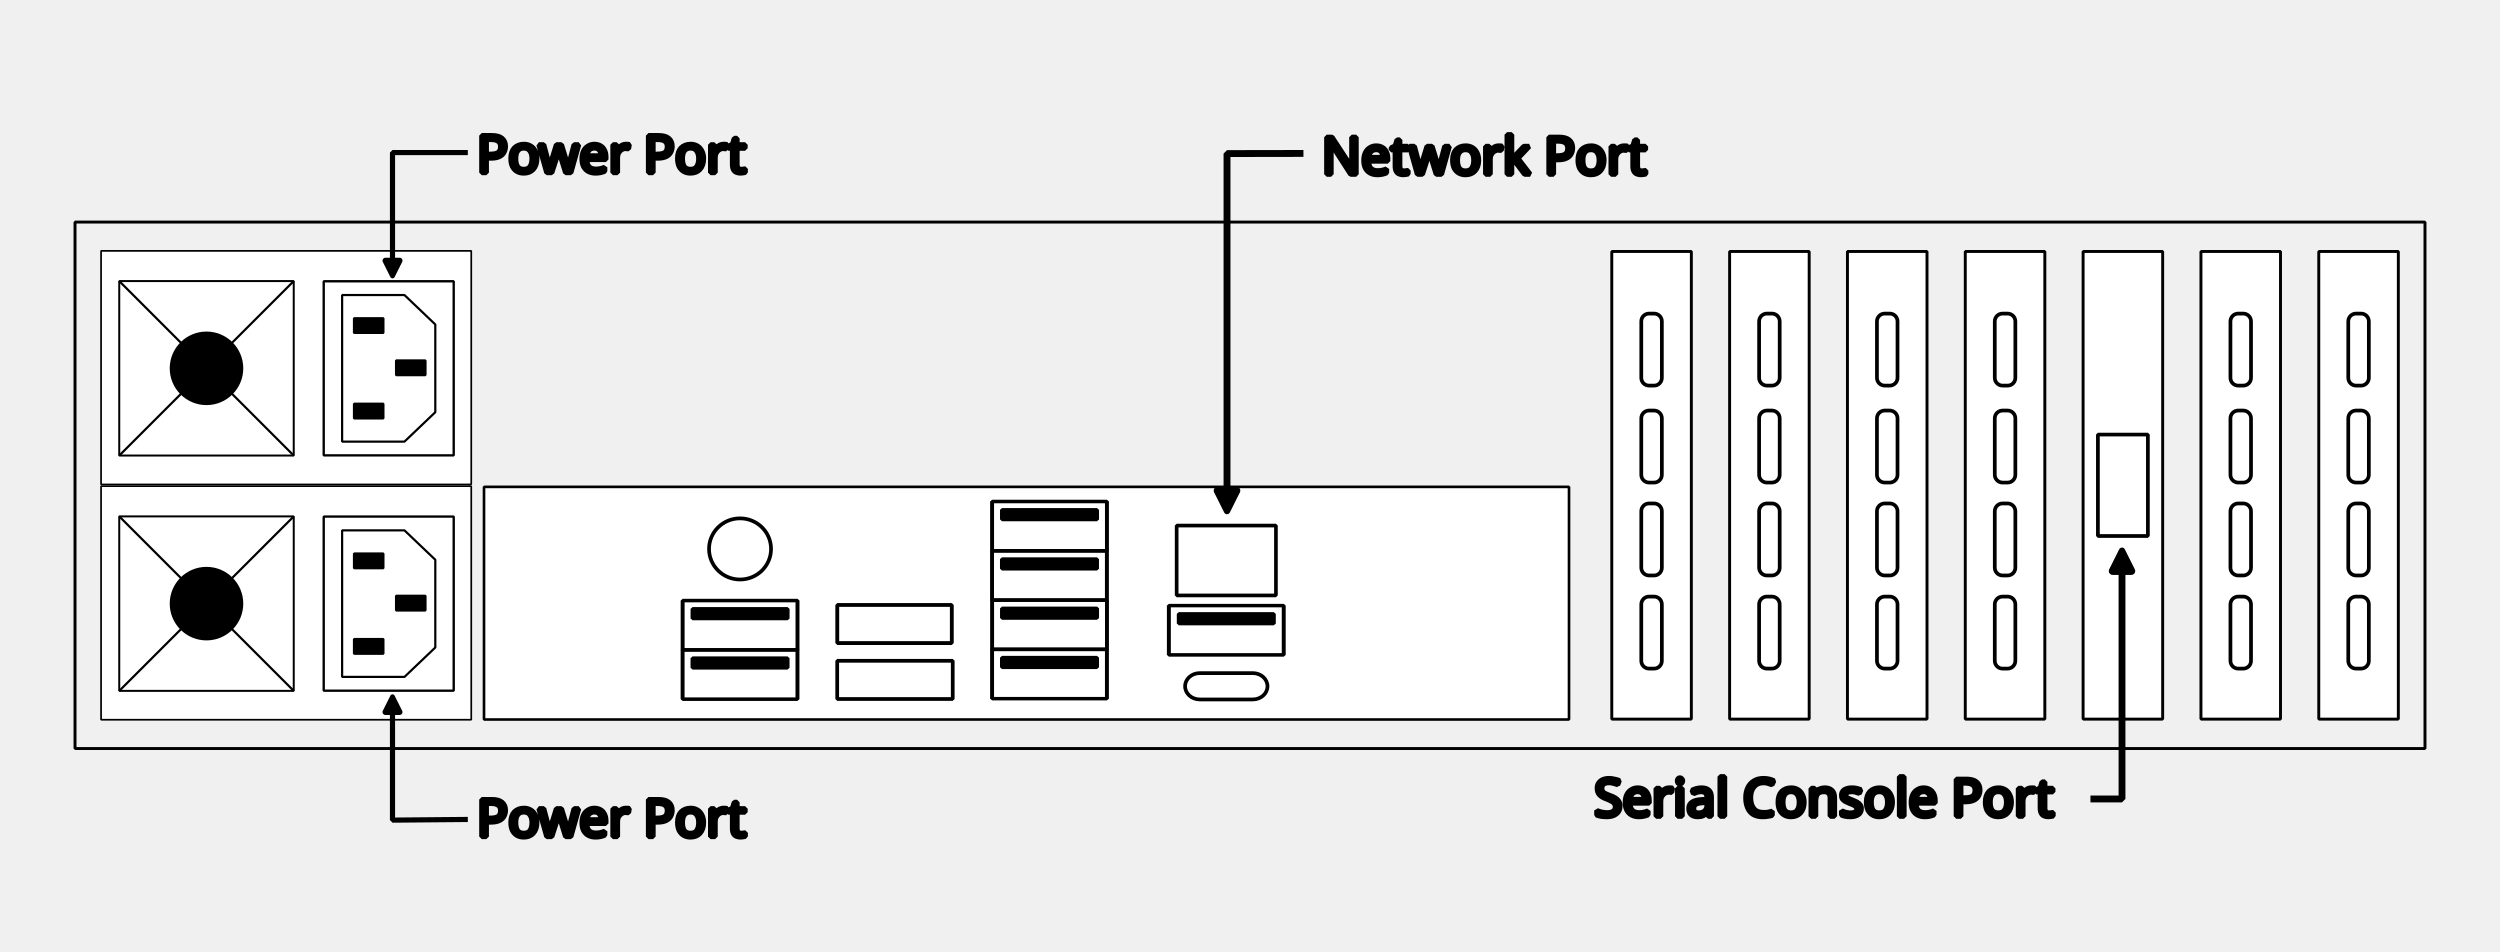
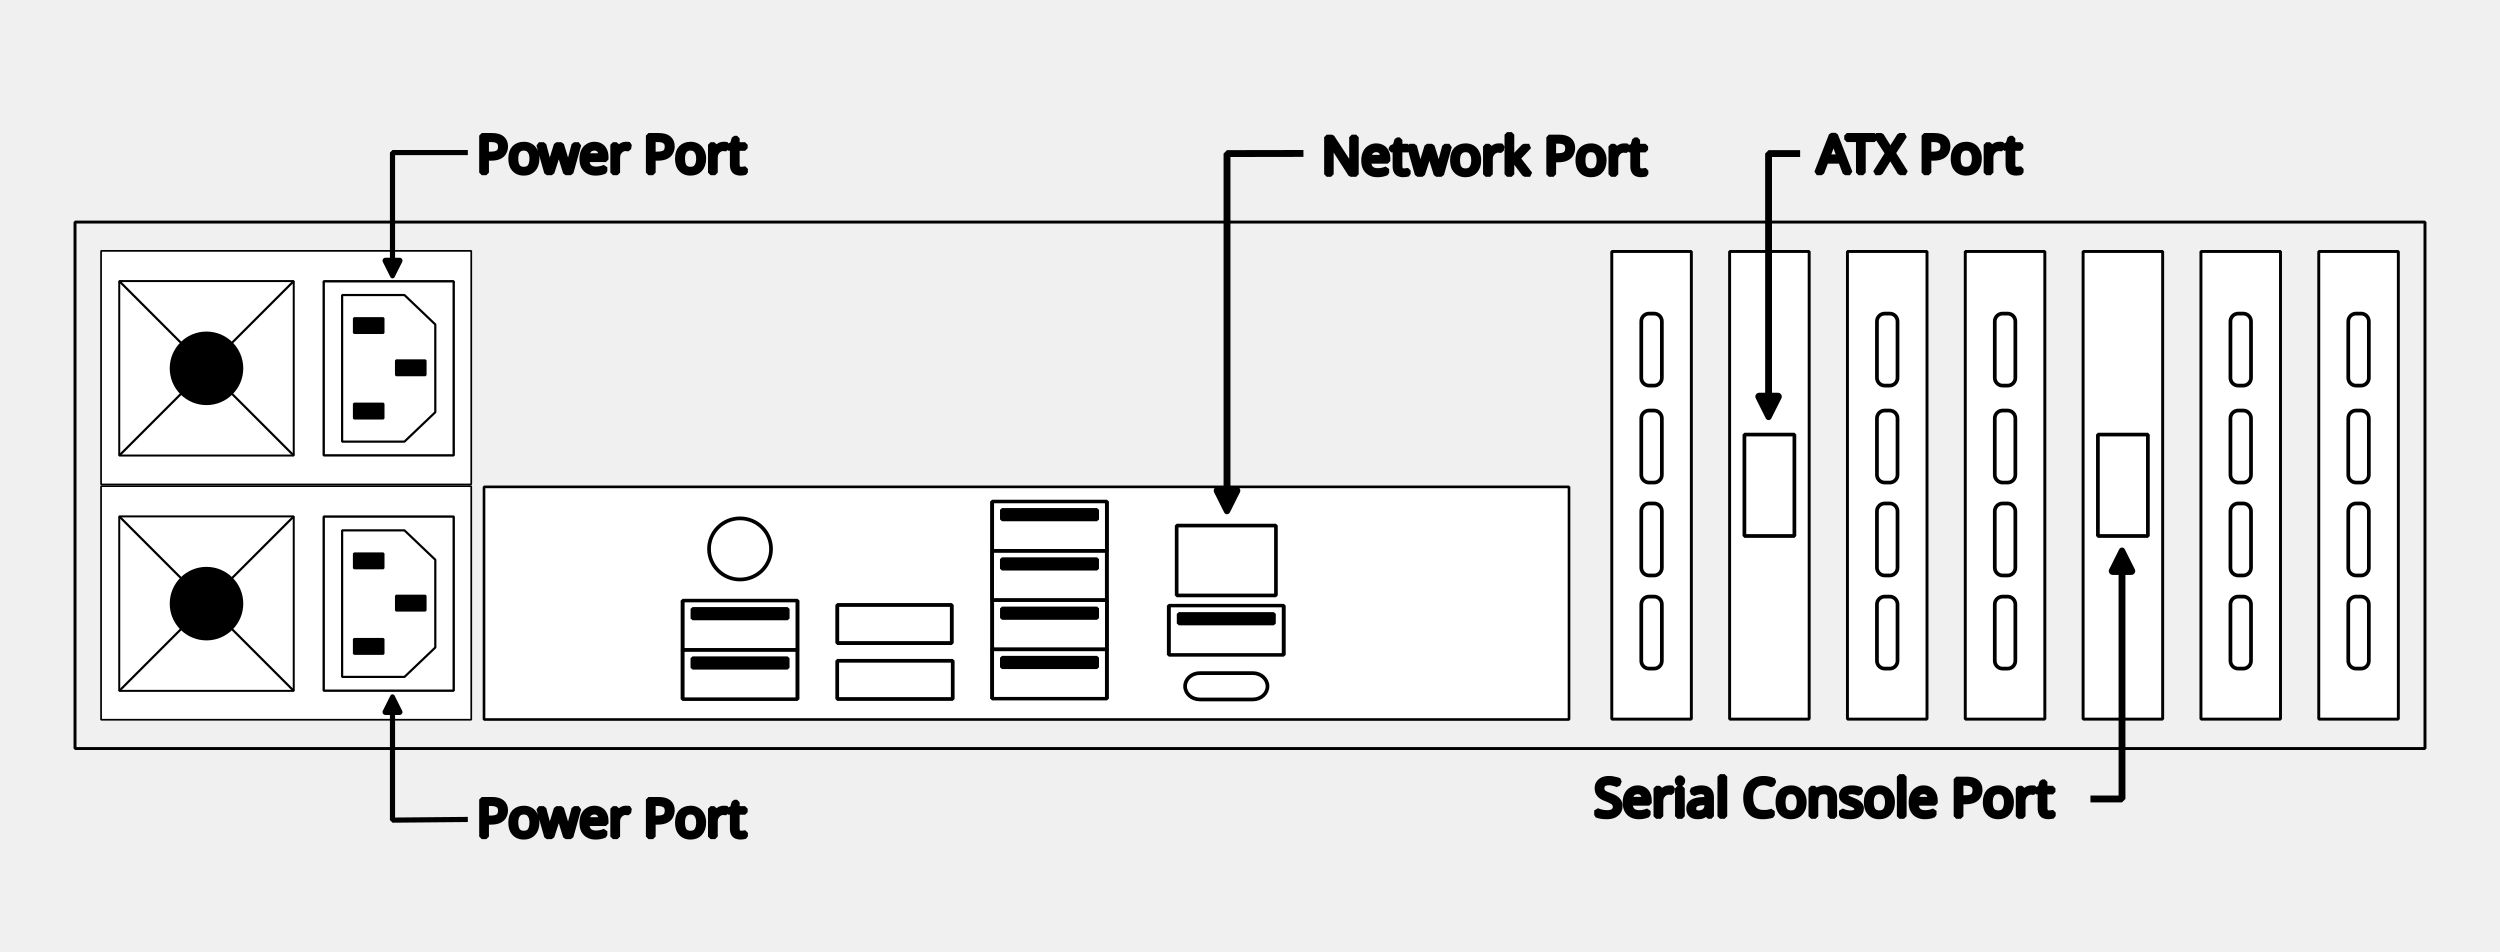
<svg xmlns="http://www.w3.org/2000/svg" width="642.52" height="244.633" viewBox="0 0 170 64.726" version="1.1" id="svg5" xml:space="preserve">
  <defs id="defs2">
    <marker style="overflow:visible" id="marker1315" refX="0" refY="0" orient="auto-start-reverse" markerWidth="4" markerHeight="3.867" viewBox="0 0 6.135 5.93" preserveAspectRatio="xMidYMid">
      <path transform="scale(0.7)" d="m -0.211,-4.106 6.422,3.211 a 1,1 90 0 1 0,1.789 L -0.211,4.106 A 1.236,1.236 31.717 0 1 -2,3 v -6 a 1.236,1.236 148.283 0 1 1.789,-1.106 z" style="fill:context-stroke;fill-rule:evenodd;stroke:none" id="path1313" />
    </marker>
    <marker style="overflow:visible" id="marker1315-3" refX="0" refY="0" orient="auto-start-reverse" markerWidth="4" markerHeight="3.867" viewBox="0 0 6.135 5.93" preserveAspectRatio="xMidYMid">
      <path transform="scale(0.7)" d="m -0.211,-4.106 6.422,3.211 a 1,1 90 0 1 0,1.789 L -0.211,4.106 A 1.236,1.236 31.717 0 1 -2,3 v -6 a 1.236,1.236 148.283 0 1 1.789,-1.106 z" style="fill:context-stroke;fill-rule:evenodd;stroke:none" id="path1313-6" />
+     </marker>
+     <marker style="overflow:visible" id="marker1315-36" refX="0" refY="0" orient="auto-start-reverse" markerWidth="4" markerHeight="3.867" viewBox="0 0 6.135 5.93" preserveAspectRatio="xMidYMid">
+       <path transform="scale(0.7)" d="m -0.211,-4.106 6.422,3.211 a 1,1 90 0 1 0,1.789 L -0.211,4.106 A 1.236,1.236 31.717 0 1 -2,3 v -6 a 1.236,1.236 148.283 0 1 1.789,-1.106 z" style="fill:context-stroke;fill-rule:evenodd;stroke:none" id="path1313-7" />
    </marker>
  </defs>
  <g id="layer1" transform="translate(-8.759166,-6.325989)">
    <text xml:space="preserve" style="font-style:normal;font-variant:normal;font-weight:bold;font-stretch:normal;font-size:3.528px;font-family:'Noto Sans Math';-inkscape-font-specification:'Noto Sans Math Bold';fill:#ffffff;stroke:#000000;stroke-width:0.15;stroke-linejoin:bevel;stroke-miterlimit:0;stroke-dasharray:none" x="16.637" y="100.188" id="text1654">
      <tspan id="tspan1652" style="font-style:normal;font-variant:normal;font-weight:bold;font-stretch:normal;font-family:'Noto Sans Math';-inkscape-font-specification:'Noto Sans Math Bold';stroke-width:0.15" x="16.637" y="100.188" />
    </text>
    <text xml:space="preserve" style="font-style:normal;font-variant:normal;font-weight:bold;font-stretch:normal;font-size:3.528px;font-family:'Noto Sans Math';-inkscape-font-specification:'Noto Sans Math Bold';fill:#ffffff;stroke:#000000;stroke-width:0.15;stroke-linejoin:bevel;stroke-miterlimit:0;stroke-dasharray:none" x="13.682" y="113.342" id="text1708">
      <tspan id="tspan1706" style="stroke-width:0.15" x="13.682" y="113.342" />
    </text>
    <g id="g453" transform="translate(0,10)">
      <rect style="fill:none;stroke:#000000;stroke-width:0.201;stroke-linecap:butt;stroke-linejoin:bevel;stroke-miterlimit:0;stroke-dasharray:none;paint-order:normal" id="rect502" width="159.799" height="35.799" x="13.86" y="11.427" />
      <g id="g2650" transform="translate(13.15161,-67.78969)">
        <rect style="fill:#ffffff;stroke:#000000;stroke-width:0.117;stroke-linejoin:bevel;stroke-miterlimit:0;stroke-dasharray:none" id="rect973" width="25.173" height="15.883" x="2.48" y="81.174" />
        <g id="g2425" transform="translate(-7.064171,0.4882034)">
          <rect style="fill:#ffffff;stroke:#000000;stroke-width:0.16;stroke-linejoin:bevel;stroke-miterlimit:0;stroke-dasharray:none" id="rect1531" width="8.84" height="11.84" x="24.684" y="82.754" />
          <g id="g2417" transform="translate(-0.2319013,-15.0995)" style="fill:#00ffff;fill-opacity:1">
            <path id="rect1751" style="fill:#ffffff;fill-opacity:1;stroke:#000000;stroke-width:0.15;stroke-linejoin:bevel;stroke-miterlimit:0" d="m 26.168,98.791 4.239,-7e-6 2.097,2 4.52e-4,5.965 -2.097,2 H 26.168 Z" />
            <rect style="fill:#000000;fill-opacity:1;stroke:#000000;stroke-width:0.15;stroke-linejoin:bevel;stroke-miterlimit:0;stroke-dasharray:none" id="rect1851" width="2" height="1" x="26.975" y="100.366" />
            <rect style="fill:#000000;fill-opacity:1;stroke:#000000;stroke-width:0.15;stroke-linejoin:bevel;stroke-miterlimit:0;stroke-dasharray:none" id="rect1851-0" width="2" height="1" x="26.975" y="106.181" />
            <rect style="fill:#000000;fill-opacity:1;stroke:#000000;stroke-width:0.15;stroke-linejoin:bevel;stroke-miterlimit:0;stroke-dasharray:none" id="rect1851-6" width="2" height="1" x="29.836" y="103.238" />
          </g>
        </g>
        <g id="g2628" transform="translate(-19.96788)">
          <path id="rect1533" style="fill:#ffffff;stroke:#000000;stroke-width:0.136;stroke-linejoin:bevel;stroke-miterlimit:0" d="M 23.684,83.23 H 35.549 V 95.094 H 23.684 Z" />
          <circle style="fill:#000000;fill-opacity:1;stroke:#000000;stroke-width:0.165;stroke-linejoin:bevel;stroke-miterlimit:0;stroke-dasharray:none" id="path2487" cx="29.617" cy="89.162" r="2.418" />
          <path style="fill:#000000;fill-opacity:1;stroke:#000000;stroke-width:0.15;stroke-linejoin:bevel;stroke-miterlimit:0;stroke-dasharray:none" d="M 23.684,95.094 35.549,83.23" id="path2620" />
          <path style="fill:#000000;fill-opacity:1;stroke:#000000;stroke-width:0.15;stroke-linejoin:bevel;stroke-miterlimit:0;stroke-dasharray:none" d="M 23.684,83.23 35.549,95.094" id="path2622" />
        </g>
      </g>
      <g id="g2650-8" transform="translate(13.15165,-51.78875)">
        <rect style="fill:#ffffff;stroke:#000000;stroke-width:0.117;stroke-linejoin:bevel;stroke-miterlimit:0;stroke-dasharray:none" id="rect973-7" width="25.173" height="15.883" x="2.48" y="81.174" />
        <g id="g2425-9" transform="translate(-7.064171,0.4882034)">
          <rect style="fill:#ffffff;stroke:#000000;stroke-width:0.16;stroke-linejoin:bevel;stroke-miterlimit:0;stroke-dasharray:none" id="rect1531-2" width="8.84" height="11.84" x="24.684" y="82.754" />
          <g id="g2417-0" transform="translate(-0.2319013,-15.0995)" style="fill:#00ffff;fill-opacity:1">
            <path id="rect1751-2" style="fill:#ffffff;fill-opacity:1;stroke:#000000;stroke-width:0.15;stroke-linejoin:bevel;stroke-miterlimit:0" d="m 26.168,98.791 4.239,-7e-6 2.097,2 4.52e-4,5.965 -2.097,2 H 26.168 Z" />
            <rect style="fill:#000000;fill-opacity:1;stroke:#000000;stroke-width:0.15;stroke-linejoin:bevel;stroke-miterlimit:0;stroke-dasharray:none" id="rect1851-3" width="2" height="1" x="26.975" y="100.366" />
            <rect style="fill:#000000;fill-opacity:1;stroke:#000000;stroke-width:0.15;stroke-linejoin:bevel;stroke-miterlimit:0;stroke-dasharray:none" id="rect1851-0-7" width="2" height="1" x="26.975" y="106.181" />
            <rect style="fill:#000000;fill-opacity:1;stroke:#000000;stroke-width:0.15;stroke-linejoin:bevel;stroke-miterlimit:0;stroke-dasharray:none" id="rect1851-6-5" width="2" height="1" x="29.836" y="103.238" />
          </g>
        </g>
        <g id="g2628-9" transform="translate(-19.96788)">
          <path id="rect1533-2" style="fill:#ffffff;stroke:#000000;stroke-width:0.136;stroke-linejoin:bevel;stroke-miterlimit:0" d="M 23.684,83.23 H 35.549 V 95.094 H 23.684 Z" />
          <circle style="fill:#000000;fill-opacity:1;stroke:#000000;stroke-width:0.165;stroke-linejoin:bevel;stroke-miterlimit:0;stroke-dasharray:none" id="path2487-2" cx="29.617" cy="89.162" r="2.418" />
          <path style="fill:#000000;fill-opacity:1;stroke:#000000;stroke-width:0.15;stroke-linejoin:bevel;stroke-miterlimit:0;stroke-dasharray:none" d="M 23.684,95.094 35.549,83.23" id="path2620-8" />
          <path style="fill:#000000;fill-opacity:1;stroke:#000000;stroke-width:0.15;stroke-linejoin:bevel;stroke-miterlimit:0;stroke-dasharray:none" d="M 23.684,83.23 35.549,95.094" id="path2622-9" />
        </g>
      </g>
      <g id="g4596" transform="translate(-21.89123,-26.82545)">
        <rect style="fill:#ffffff;fill-opacity:1;stroke:#000000;stroke-width:0.18;stroke-linejoin:bevel;stroke-miterlimit:0;stroke-dasharray:none" id="rect2652" width="73.78" height="15.82" x="63.563" y="56.258" />
        <g id="g4461" transform="translate(4.87998,-19.99772)">
          <g id="g4439">
            <g id="g2141-2-8" transform="matrix(1.346405,0,0,1.197242,30.23918,-96.95047)">
              <rect style="fill:none;fill-opacity:1;stroke:#000000;stroke-width:0.199;stroke-linecap:butt;stroke-linejoin:bevel;stroke-miterlimit:0;stroke-dasharray:none;stroke-dashoffset:0;paint-order:normal" id="rect1990-2-6" width="5.801" height="2.801" x="46.787" y="151.1" />
              <rect style="fill:#000000;fill-opacity:1;stroke:#000000;stroke-width:0.203;stroke-linecap:butt;stroke-linejoin:bevel;stroke-miterlimit:0;stroke-dasharray:none;stroke-dashoffset:0;paint-order:normal" id="rect2100-89-8" width="4.797" height="0.547" x="47.289" y="151.572" />
            </g>
            <g id="g2137-7-8" transform="matrix(1.346405,0,0,1.197242,30.43726,-98.24156)">
              <rect style="fill:none;fill-opacity:1;stroke:#000000;stroke-width:0.199;stroke-linecap:butt;stroke-linejoin:bevel;stroke-miterlimit:0;stroke-dasharray:none;stroke-dashoffset:0;paint-order:normal" id="rect1990-1-3-4" width="5.801" height="2.801" x="46.638" y="154.978" />
              <rect style="fill:#000000;fill-opacity:1;stroke:#000000;stroke-width:0.203;stroke-linecap:butt;stroke-linejoin:bevel;stroke-miterlimit:0;stroke-dasharray:none;stroke-dashoffset:0;paint-order:normal" id="rect2100-8-6-3" width="4.797" height="0.547" x="47.14" y="155.45" />
            </g>
          </g>
        </g>
        <g id="g4461-5" transform="translate(4.878387,-26.69818)">
          <g id="g4439-0">
            <g id="g2141-2-8-4" transform="matrix(1.346405,0,0,1.197242,30.23918,-96.95047)">
              <rect style="fill:none;fill-opacity:1;stroke:#000000;stroke-width:0.199;stroke-linecap:butt;stroke-linejoin:bevel;stroke-miterlimit:0;stroke-dasharray:none;stroke-dashoffset:0;paint-order:normal" id="rect1990-2-6-8" width="5.801" height="2.801" x="46.787" y="151.1" />
              <rect style="fill:#000000;fill-opacity:1;stroke:#000000;stroke-width:0.203;stroke-linecap:butt;stroke-linejoin:bevel;stroke-miterlimit:0;stroke-dasharray:none;stroke-dashoffset:0;paint-order:normal" id="rect2100-89-8-7" width="4.797" height="0.547" x="47.289" y="151.572" />
            </g>
            <g id="g2137-7-8-1" transform="matrix(1.346405,0,0,1.197242,30.43726,-98.24156)">
              <rect style="fill:none;fill-opacity:1;stroke:#000000;stroke-width:0.199;stroke-linecap:butt;stroke-linejoin:bevel;stroke-miterlimit:0;stroke-dasharray:none;stroke-dashoffset:0;paint-order:normal" id="rect1990-1-3-4-7" width="5.801" height="2.801" x="46.638" y="154.978" />
              <rect style="fill:#000000;fill-opacity:1;stroke:#000000;stroke-width:0.203;stroke-linecap:butt;stroke-linejoin:bevel;stroke-miterlimit:0;stroke-dasharray:none;stroke-dashoffset:0;paint-order:normal" id="rect2100-8-6-3-2" width="4.797" height="0.547" x="47.14" y="155.45" />
            </g>
          </g>
        </g>
        <g id="g4461-5-7" transform="translate(-16.16389,-19.96274)">
          <g id="g4439-0-2">
            <g id="g2141-2-8-4-2" transform="matrix(1.346405,0,0,1.197242,30.23918,-96.95047)">
              <rect style="fill:none;fill-opacity:1;stroke:#000000;stroke-width:0.199;stroke-linecap:butt;stroke-linejoin:bevel;stroke-miterlimit:0;stroke-dasharray:none;stroke-dashoffset:0;paint-order:normal" id="rect1990-2-6-8-6" width="5.801" height="2.801" x="46.787" y="151.1" />
              <rect style="fill:#000000;fill-opacity:1;stroke:#000000;stroke-width:0.203;stroke-linecap:butt;stroke-linejoin:bevel;stroke-miterlimit:0;stroke-dasharray:none;stroke-dashoffset:0;paint-order:normal" id="rect2100-89-8-7-1" width="4.797" height="0.547" x="47.289" y="151.572" />
            </g>
            <g id="g2137-7-8-1-0" transform="matrix(1.346405,0,0,1.197242,30.43726,-98.24156)">
              <rect style="fill:none;fill-opacity:1;stroke:#000000;stroke-width:0.199;stroke-linecap:butt;stroke-linejoin:bevel;stroke-miterlimit:0;stroke-dasharray:none;stroke-dashoffset:0;paint-order:normal" id="rect1990-1-3-4-7-6" width="5.801" height="2.801" x="46.638" y="154.978" />
              <rect style="fill:#000000;fill-opacity:1;stroke:#000000;stroke-width:0.203;stroke-linecap:butt;stroke-linejoin:bevel;stroke-miterlimit:0;stroke-dasharray:none;stroke-dashoffset:0;paint-order:normal" id="rect2100-8-6-3-2-1" width="4.797" height="0.547" x="47.14" y="155.45" />
            </g>
          </g>
        </g>
        <g id="g4466" transform="translate(7.292131,-21.23569)">
          <rect style="fill:#ffffff;fill-opacity:1;stroke:#000000;stroke-width:0.249;stroke-linejoin:bevel;stroke-miterlimit:0;stroke-dasharray:none" id="rect4179" width="6.751" height="4.751" x="103.371" y="80.124" />
        </g>
        <g id="g2137-7-3" transform="matrix(1.346405,0,0,1.197242,47.33983,-121.2143)">
          <rect style="fill:none;fill-opacity:1;stroke:#000000;stroke-width:0.199;stroke-linecap:butt;stroke-linejoin:bevel;stroke-miterlimit:0;stroke-dasharray:none;stroke-dashoffset:0;paint-order:normal" id="rect1990-1-3-0" width="5.801" height="2.801" x="46.638" y="154.978" />
          <rect style="fill:#000000;fill-opacity:1;stroke:#000000;stroke-width:0.203;stroke-linecap:butt;stroke-linejoin:bevel;stroke-miterlimit:0;stroke-dasharray:none;stroke-dashoffset:0;paint-order:normal" id="rect2100-8-6-7" width="4.797" height="0.547" x="47.14" y="155.45" />
        </g>
        <rect style="fill:none;stroke:#000000;stroke-width:0.253;stroke-linejoin:bevel;stroke-miterlimit:0;stroke-dasharray:none" id="rect1" width="5.603" height="1.791" x="111.237" y="68.923" rx="1" />
        <rect style="fill:none;stroke:#000000;stroke-width:0.261;stroke-linejoin:bevel;stroke-miterlimit:0;stroke-dasharray:none" id="rect2" width="7.789" height="2.591" x="87.584" y="64.29" />
        <rect style="fill:none;stroke:#000000;stroke-width:0.253;stroke-linejoin:bevel;stroke-miterlimit:0;stroke-dasharray:none" id="rect3" width="7.856" height="2.599" x="87.58" y="68.085" />
        <ellipse style="fill:none;stroke:#000000;stroke-width:0.253;stroke-linejoin:bevel;stroke-miterlimit:0;stroke-dasharray:none" id="path3" cx="80.973" cy="60.479" rx="2.108" ry="2.079" />
      </g>
      <g id="g10">
        <g id="g9">
          <rect style="fill:#ffffff;fill-opacity:1;stroke:#000000;stroke-width:0.2;stroke-linejoin:bevel;stroke-miterlimit:0;stroke-dasharray:none" id="rect4889" width="31.8" height="5.41" x="13.426" y="-171.846" transform="rotate(90)" />
          <path style="fill:#ffffff;fill-opacity:1;stroke:#000000;stroke-width:0.253;stroke-linejoin:bevel;stroke-miterlimit:0;stroke-dasharray:none" id="rect4891-81" width="4.898" height="1.399" x="141.55" y="16.636" d="m 142.079,16.636 h 3.84 a 0.529,0.529 45 0 1 0.529,0.529 v 0.341 a 0.529,0.529 135 0 1 -0.529,0.529 h -3.84 a 0.529,0.529 45 0 1 -0.529,-0.529 v -0.341 a 0.529,0.529 135 0 1 0.529,-0.529 z" transform="rotate(90,155.1885,31.28811)" />
          <path style="fill:#ffffff;fill-opacity:1;stroke:#000000;stroke-width:0.253;stroke-linejoin:bevel;stroke-miterlimit:0;stroke-dasharray:none" id="rect4891-3" width="4.898" height="1.399" x="148.143" y="16.636" d="m 148.672,16.636 h 3.84 a 0.529,0.529 45 0 1 0.529,0.529 v 0.341 a 0.529,0.529 135 0 1 -0.529,0.529 h -3.84 a 0.529,0.529 45 0 1 -0.529,-0.529 v -0.341 a 0.529,0.529 135 0 1 0.529,-0.529 z" transform="rotate(90,155.1885,31.28811)" />
          <path style="fill:#ffffff;fill-opacity:1;stroke:#000000;stroke-width:0.253;stroke-linejoin:bevel;stroke-miterlimit:0;stroke-dasharray:none" id="rect4891-4" width="4.898" height="1.399" x="154.461" y="16.636" d="m 154.99,16.636 h 3.84 a 0.529,0.529 45 0 1 0.529,0.529 v 0.341 a 0.529,0.529 135 0 1 -0.529,0.529 h -3.84 a 0.529,0.529 45 0 1 -0.529,-0.529 v -0.341 a 0.529,0.529 135 0 1 0.529,-0.529 z" transform="rotate(90,155.1885,31.28811)" />
          <path style="fill:#ffffff;fill-opacity:1;stroke:#000000;stroke-width:0.253;stroke-linejoin:bevel;stroke-miterlimit:0;stroke-dasharray:none" id="rect4891-7" width="4.898" height="1.399" x="160.793" y="16.636" d="m 161.323,16.636 h 3.84 a 0.529,0.529 45 0 1 0.529,0.529 v 0.341 a 0.529,0.529 135 0 1 -0.529,0.529 h -3.84 a 0.529,0.529 45 0 1 -0.529,-0.529 v -0.341 a 0.529,0.529 135 0 1 0.529,-0.529 z" transform="rotate(90,155.1885,31.28811)" />
        </g>
        <g id="g8" transform="translate(-0.1404533,0.00467589)">
          <rect style="fill:#ffffff;fill-opacity:1;stroke:#000000;stroke-width:0.2;stroke-linejoin:bevel;stroke-miterlimit:0;stroke-dasharray:none" id="rect4889-2" width="31.8" height="5.41" x="13.421" y="-163.974" transform="rotate(90)" />
          <path style="fill:#ffffff;fill-opacity:1;stroke:#000000;stroke-width:0.253;stroke-linejoin:bevel;stroke-miterlimit:0;stroke-dasharray:none" id="rect4891-81-9" width="4.898" height="1.399" x="141.55" y="16.636" d="m 142.079,16.636 h 3.84 a 0.529,0.529 45 0 1 0.529,0.529 v 0.341 a 0.529,0.529 135 0 1 -0.529,0.529 h -3.84 a 0.529,0.529 45 0 1 -0.529,-0.529 v -0.341 a 0.529,0.529 135 0 1 0.529,-0.529 z" transform="rotate(90,151.2548,27.34972)" />
          <path style="fill:#ffffff;fill-opacity:1;stroke:#000000;stroke-width:0.253;stroke-linejoin:bevel;stroke-miterlimit:0;stroke-dasharray:none" id="rect4891-3-3" width="4.898" height="1.399" x="148.143" y="16.636" d="m 148.672,16.636 h 3.84 a 0.529,0.529 45 0 1 0.529,0.529 v 0.341 a 0.529,0.529 135 0 1 -0.529,0.529 h -3.84 a 0.529,0.529 45 0 1 -0.529,-0.529 v -0.341 a 0.529,0.529 135 0 1 0.529,-0.529 z" transform="rotate(90,151.2548,27.34972)" />
          <path style="fill:#ffffff;fill-opacity:1;stroke:#000000;stroke-width:0.253;stroke-linejoin:bevel;stroke-miterlimit:0;stroke-dasharray:none" id="rect4891-4-1" width="4.898" height="1.399" x="154.461" y="16.636" d="m 154.99,16.636 h 3.84 a 0.529,0.529 45 0 1 0.529,0.529 v 0.341 a 0.529,0.529 135 0 1 -0.529,0.529 h -3.84 a 0.529,0.529 45 0 1 -0.529,-0.529 v -0.341 a 0.529,0.529 135 0 1 0.529,-0.529 z" transform="rotate(90,151.2548,27.34972)" />
          <path style="fill:#ffffff;fill-opacity:1;stroke:#000000;stroke-width:0.253;stroke-linejoin:bevel;stroke-miterlimit:0;stroke-dasharray:none" id="rect4891-7-9" width="4.898" height="1.399" x="160.793" y="16.636" d="m 161.323,16.636 h 3.84 a 0.529,0.529 45 0 1 0.529,0.529 v 0.341 a 0.529,0.529 135 0 1 -0.529,0.529 h -3.84 a 0.529,0.529 45 0 1 -0.529,-0.529 v -0.341 a 0.529,0.529 135 0 1 0.529,-0.529 z" transform="rotate(90,151.2548,27.34972)" />
        </g>
        <g id="g7" transform="translate(-0.7634354,-0.1225443)">
          <rect style="fill:#ffffff;fill-opacity:1;stroke:#000000;stroke-width:0.2;stroke-linejoin:bevel;stroke-miterlimit:0;stroke-dasharray:none" id="rect4889-5" width="31.8" height="5.41" x="13.548" y="-156.584" transform="rotate(90)" />
          <rect style="fill:#ffffff;fill-opacity:1;stroke:#000000;stroke-width:0.253;stroke-linejoin:bevel;stroke-miterlimit:0;stroke-dasharray:none;paint-order:normal" id="rect4891-4-10" width="6.898" height="3.399" x="154.461" y="16.636" transform="rotate(90,150.3383,21.87663)" />
        </g>
        <g id="g6" transform="translate(-1.136845,-0.2104692)">
          <rect style="fill:#ffffff;fill-opacity:1;stroke:#000000;stroke-width:0.2;stroke-linejoin:bevel;stroke-miterlimit:0;stroke-dasharray:none" id="rect4889-1" width="31.8" height="5.41" x="13.636" y="-148.945" transform="rotate(90)" />
          <path style="fill:#ffffff;fill-opacity:1;stroke:#000000;stroke-width:0.253;stroke-linejoin:bevel;stroke-miterlimit:0;stroke-dasharray:none" id="rect4891-81-5" width="4.898" height="1.399" x="141.55" y="16.636" d="m 142.079,16.636 h 3.84 a 0.529,0.529 45 0 1 0.529,0.529 v 0.341 a 0.529,0.529 135 0 1 -0.529,0.529 h -3.84 a 0.529,0.529 45 0 1 -0.529,-0.529 v -0.341 a 0.529,0.529 135 0 1 0.529,-0.529 z" transform="rotate(90,143.6329,19.94294)" />
          <path style="fill:#ffffff;fill-opacity:1;stroke:#000000;stroke-width:0.253;stroke-linejoin:bevel;stroke-miterlimit:0;stroke-dasharray:none" id="rect4891-3-5" width="4.898" height="1.399" x="148.143" y="16.636" d="m 148.672,16.636 h 3.84 a 0.529,0.529 45 0 1 0.529,0.529 v 0.341 a 0.529,0.529 135 0 1 -0.529,0.529 h -3.84 a 0.529,0.529 45 0 1 -0.529,-0.529 v -0.341 a 0.529,0.529 135 0 1 0.529,-0.529 z" transform="rotate(90,143.6329,19.94294)" />
          <path style="fill:#ffffff;fill-opacity:1;stroke:#000000;stroke-width:0.253;stroke-linejoin:bevel;stroke-miterlimit:0;stroke-dasharray:none" id="rect4891-4-4" width="4.898" height="1.399" x="154.461" y="16.636" d="m 154.99,16.636 h 3.84 a 0.529,0.529 45 0 1 0.529,0.529 v 0.341 a 0.529,0.529 135 0 1 -0.529,0.529 h -3.84 a 0.529,0.529 45 0 1 -0.529,-0.529 v -0.341 a 0.529,0.529 135 0 1 0.529,-0.529 z" transform="rotate(90,143.6329,19.94294)" />
          <path style="fill:#ffffff;fill-opacity:1;stroke:#000000;stroke-width:0.253;stroke-linejoin:bevel;stroke-miterlimit:0;stroke-dasharray:none" id="rect4891-7-7" width="4.898" height="1.399" x="160.793" y="16.636" d="m 161.323,16.636 h 3.84 a 0.529,0.529 45 0 1 0.529,0.529 v 0.341 a 0.529,0.529 135 0 1 -0.529,0.529 h -3.84 a 0.529,0.529 45 0 1 -0.529,-0.529 v -0.341 a 0.529,0.529 135 0 1 0.529,-0.529 z" transform="rotate(90,143.6329,19.94294)" />
        </g>
        <g id="g5" transform="translate(-1.308472,-0.3659238)">
          <rect style="fill:#ffffff;fill-opacity:1;stroke:#000000;stroke-width:0.2;stroke-linejoin:bevel;stroke-miterlimit:0;stroke-dasharray:none" id="rect4889-7" width="31.8" height="5.41" x="13.792" y="-141.104" transform="rotate(90)" />
          <path style="fill:#ffffff;fill-opacity:1;stroke:#000000;stroke-width:0.253;stroke-linejoin:bevel;stroke-miterlimit:0;stroke-dasharray:none" id="rect4891-81-4" width="4.898" height="1.399" x="141.55" y="16.636" d="m 142.079,16.636 h 3.84 a 0.529,0.529 45 0 1 0.529,0.529 v 0.341 a 0.529,0.529 135 0 1 -0.529,0.529 h -3.84 a 0.529,0.529 45 0 1 -0.529,-0.529 v -0.341 a 0.529,0.529 135 0 1 0.529,-0.529 z" transform="rotate(90,139.6347,16.1002)" />
          <path style="fill:#ffffff;fill-opacity:1;stroke:#000000;stroke-width:0.253;stroke-linejoin:bevel;stroke-miterlimit:0;stroke-dasharray:none" id="rect4891-3-52" width="4.898" height="1.399" x="148.143" y="16.636" d="m 148.672,16.636 h 3.84 a 0.529,0.529 45 0 1 0.529,0.529 v 0.341 a 0.529,0.529 135 0 1 -0.529,0.529 h -3.84 a 0.529,0.529 45 0 1 -0.529,-0.529 v -0.341 a 0.529,0.529 135 0 1 0.529,-0.529 z" transform="rotate(90,139.6347,16.1002)" />
          <path style="fill:#ffffff;fill-opacity:1;stroke:#000000;stroke-width:0.253;stroke-linejoin:bevel;stroke-miterlimit:0;stroke-dasharray:none" id="rect4891-4-5" width="4.898" height="1.399" x="154.461" y="16.636" d="m 154.99,16.636 h 3.84 a 0.529,0.529 45 0 1 0.529,0.529 v 0.341 a 0.529,0.529 135 0 1 -0.529,0.529 h -3.84 a 0.529,0.529 45 0 1 -0.529,-0.529 v -0.341 a 0.529,0.529 135 0 1 0.529,-0.529 z" transform="rotate(90,139.6347,16.1002)" />
          <path style="fill:#ffffff;fill-opacity:1;stroke:#000000;stroke-width:0.253;stroke-linejoin:bevel;stroke-miterlimit:0;stroke-dasharray:none" id="rect4891-7-4" width="4.898" height="1.399" x="160.793" y="16.636" d="m 161.323,16.636 h 3.84 a 0.529,0.529 45 0 1 0.529,0.529 v 0.341 a 0.529,0.529 135 0 1 -0.529,0.529 h -3.84 a 0.529,0.529 45 0 1 -0.529,-0.529 v -0.341 a 0.529,0.529 135 0 1 0.529,-0.529 z" transform="rotate(90,139.6347,16.1002)" />
        </g>
-         <g id="g4" transform="translate(-1.778454,-0.3070373)">
-           <rect style="fill:#ffffff;fill-opacity:1;stroke:#000000;stroke-width:0.2;stroke-linejoin:bevel;stroke-miterlimit:0;stroke-dasharray:none" id="rect4889-78" width="31.8" height="5.41" x="13.733" y="-133.562" transform="rotate(90)" />
-           <path style="fill:#ffffff;fill-opacity:1;stroke:#000000;stroke-width:0.253;stroke-linejoin:bevel;stroke-miterlimit:0;stroke-dasharray:none" id="rect4891-81-6" width="4.898" height="1.399" x="141.55" y="16.636" d="m 142.079,16.636 h 3.84 a 0.529,0.529 45 0 1 0.529,0.529 v 0.341 a 0.529,0.529 135 0 1 -0.529,0.529 h -3.84 a 0.529,0.529 45 0 1 -0.529,-0.529 v -0.341 a 0.529,0.529 135 0 1 0.529,-0.529 z" transform="rotate(90,135.8929,12.29947)" />
-           <path style="fill:#ffffff;fill-opacity:1;stroke:#000000;stroke-width:0.253;stroke-linejoin:bevel;stroke-miterlimit:0;stroke-dasharray:none" id="rect4891-3-8" width="4.898" height="1.399" x="148.143" y="16.636" d="m 148.672,16.636 h 3.84 a 0.529,0.529 45 0 1 0.529,0.529 v 0.341 a 0.529,0.529 135 0 1 -0.529,0.529 h -3.84 a 0.529,0.529 45 0 1 -0.529,-0.529 v -0.341 a 0.529,0.529 135 0 1 0.529,-0.529 z" transform="rotate(90,135.8929,12.29947)" />
-           <path style="fill:#ffffff;fill-opacity:1;stroke:#000000;stroke-width:0.253;stroke-linejoin:bevel;stroke-miterlimit:0;stroke-dasharray:none" id="rect4891-4-8" width="4.898" height="1.399" x="154.461" y="16.636" d="m 154.99,16.636 h 3.84 a 0.529,0.529 45 0 1 0.529,0.529 v 0.341 a 0.529,0.529 135 0 1 -0.529,0.529 h -3.84 a 0.529,0.529 45 0 1 -0.529,-0.529 v -0.341 a 0.529,0.529 135 0 1 0.529,-0.529 z" transform="rotate(90,135.8929,12.29947)" />
-           <path style="fill:#ffffff;fill-opacity:1;stroke:#000000;stroke-width:0.253;stroke-linejoin:bevel;stroke-miterlimit:0;stroke-dasharray:none" id="rect4891-7-43" width="4.898" height="1.399" x="160.793" y="16.636" d="m 161.323,16.636 h 3.84 a 0.529,0.529 45 0 1 0.529,0.529 v 0.341 a 0.529,0.529 135 0 1 -0.529,0.529 h -3.84 a 0.529,0.529 45 0 1 -0.529,-0.529 v -0.341 a 0.529,0.529 135 0 1 0.529,-0.529 z" transform="rotate(90,135.8929,12.29947)" />
-         </g>
        <g id="g3">
          <rect style="fill:#ffffff;fill-opacity:1;stroke:#000000;stroke-width:0.2;stroke-linejoin:bevel;stroke-miterlimit:0;stroke-dasharray:none" id="rect4889-8" width="31.8" height="5.41" x="13.426" y="-123.771" transform="rotate(90)" />
          <path style="fill:#ffffff;fill-opacity:1;stroke:#000000;stroke-width:0.253;stroke-linejoin:bevel;stroke-miterlimit:0;stroke-dasharray:none" id="rect4891-81-92" width="4.898" height="1.399" x="141.55" y="16.636" d="m 142.079,16.636 h 3.84 a 0.529,0.529 45 0 1 0.529,0.529 v 0.341 a 0.529,0.529 135 0 1 -0.529,0.529 h -3.84 a 0.529,0.529 45 0 1 -0.529,-0.529 v -0.341 a 0.529,0.529 135 0 1 0.529,-0.529 z" transform="rotate(90,131.1509,7.250439)" />
          <path style="fill:#ffffff;fill-opacity:1;stroke:#000000;stroke-width:0.253;stroke-linejoin:bevel;stroke-miterlimit:0;stroke-dasharray:none" id="rect4891-3-6" width="4.898" height="1.399" x="148.143" y="16.636" d="m 148.672,16.636 h 3.84 a 0.529,0.529 45 0 1 0.529,0.529 v 0.341 a 0.529,0.529 135 0 1 -0.529,0.529 h -3.84 a 0.529,0.529 45 0 1 -0.529,-0.529 v -0.341 a 0.529,0.529 135 0 1 0.529,-0.529 z" transform="rotate(90,131.1509,7.250439)" />
          <path style="fill:#ffffff;fill-opacity:1;stroke:#000000;stroke-width:0.253;stroke-linejoin:bevel;stroke-miterlimit:0;stroke-dasharray:none" id="rect4891-4-6" width="4.898" height="1.399" x="154.461" y="16.636" d="m 154.99,16.636 h 3.84 a 0.529,0.529 45 0 1 0.529,0.529 v 0.341 a 0.529,0.529 135 0 1 -0.529,0.529 h -3.84 a 0.529,0.529 45 0 1 -0.529,-0.529 v -0.341 a 0.529,0.529 135 0 1 0.529,-0.529 z" transform="rotate(90,131.1509,7.250439)" />
          <path style="fill:#ffffff;fill-opacity:1;stroke:#000000;stroke-width:0.253;stroke-linejoin:bevel;stroke-miterlimit:0;stroke-dasharray:none" id="rect4891-7-49" width="4.898" height="1.399" x="160.793" y="16.636" d="m 161.323,16.636 h 3.84 a 0.529,0.529 45 0 1 0.529,0.529 v 0.341 a 0.529,0.529 135 0 1 -0.529,0.529 h -3.84 a 0.529,0.529 45 0 1 -0.529,-0.529 v -0.341 a 0.529,0.529 135 0 1 0.529,-0.529 z" transform="rotate(90,131.1509,7.250439)" />
+         </g>
+         <g id="g12" transform="translate(-24.80101,-0.1225443)">
+           <rect style="fill:#ffffff;fill-opacity:1;stroke:#000000;stroke-width:0.2;stroke-linejoin:bevel;stroke-miterlimit:0;stroke-dasharray:none" id="rect11" width="31.8" height="5.41" x="13.548" y="-156.584" transform="rotate(90)" />
+           <rect style="fill:#ffffff;fill-opacity:1;stroke:#000000;stroke-width:0.253;stroke-linejoin:bevel;stroke-miterlimit:0;stroke-dasharray:none;paint-order:normal" id="rect12" width="6.898" height="3.399" x="154.461" y="16.636" transform="rotate(90,150.3383,21.87663)" />
        </g>
      </g>
    </g>
    <path style="fill:none;stroke:#000000;stroke-width:0.351;stroke-linejoin:bevel;stroke-miterlimit:0;marker-start:url(#marker1315)" d="m 35.449,24.172 v -7.471 h 5.122" id="path524" />
    <path style="fill:none;stroke:#000000;stroke-width:0.351;stroke-linejoin:bevel;stroke-miterlimit:0;marker-start:url(#marker1315-3)" d="m 35.449,54.624 v 7.471 l 5.122,-0.046" id="path524-7" />
    <text xml:space="preserve" style="font-style:normal;font-variant:normal;font-weight:100;font-stretch:normal;font-size:3.528px;font-family:Montserrat;-inkscape-font-specification:'Montserrat, Thin';font-variant-ligatures:normal;font-variant-caps:normal;font-variant-numeric:normal;font-variant-east-asian:normal;fill:#000000;fill-opacity:1;stroke:#000000;stroke-width:0.35;stroke-linejoin:bevel;stroke-miterlimit:0" x="41.174" y="18.062" id="text1489">
      <tspan id="tspan419" x="41.174" y="18.062">Power Port</tspan>
    </text>
    <text xml:space="preserve" style="font-style:normal;font-variant:normal;font-weight:100;font-stretch:normal;font-size:3.528px;font-family:Montserrat;-inkscape-font-specification:'Montserrat, Thin';font-variant-ligatures:normal;font-variant-caps:normal;font-variant-numeric:normal;font-variant-east-asian:normal;fill:#000000;fill-opacity:1;stroke:#000000;stroke-width:0.35;stroke-linejoin:bevel;stroke-miterlimit:0" x="41.174" y="63.208" id="text1489-5">
      <tspan id="tspan419-3" x="41.174" y="63.208">Power Port</tspan>
    </text>
    <text xml:space="preserve" style="font-style:normal;font-variant:normal;font-weight:100;font-stretch:normal;font-size:3.528px;font-family:Montserrat;-inkscape-font-specification:'Montserrat, Thin';font-variant-ligatures:normal;font-variant-caps:normal;font-variant-numeric:normal;font-variant-east-asian:normal;fill:#000000;fill-opacity:1;stroke:#000000;stroke-width:0.35;stroke-linejoin:bevel;stroke-miterlimit:0" x="98.631" y="18.17" id="text1493">
      <tspan id="tspan1491" style="font-style:normal;font-variant:normal;font-weight:100;font-stretch:normal;font-size:3.528px;font-family:Montserrat;-inkscape-font-specification:'Montserrat, Thin';font-variant-ligatures:normal;font-variant-caps:normal;font-variant-numeric:normal;font-variant-east-asian:normal;fill:#000000;fill-opacity:1;stroke-width:0.35" x="98.631" y="18.17">Network Port</tspan>
    </text>
    <text xml:space="preserve" style="font-style:normal;font-variant:normal;font-weight:100;font-stretch:normal;font-size:3.528px;font-family:Montserrat;-inkscape-font-specification:'Montserrat, Thin';font-variant-ligatures:normal;font-variant-caps:normal;font-variant-numeric:normal;font-variant-east-asian:normal;fill:#000000;fill-opacity:1;stroke:#000000;stroke-width:0.35;stroke-linejoin:bevel;stroke-miterlimit:0" x="117.154" y="61.829" id="text1501">
      <tspan id="tspan1499" style="font-style:normal;font-variant:normal;font-weight:100;font-stretch:normal;font-size:3.528px;font-family:Montserrat;-inkscape-font-specification:'Montserrat, Thin';font-variant-ligatures:normal;font-variant-caps:normal;font-variant-numeric:normal;font-variant-east-asian:normal;fill:#000000;fill-opacity:1;stroke-width:0.35" x="117.154" y="61.829">Serial Console Port</tspan>
    </text>
+     <text xml:space="preserve" style="font-style:normal;font-variant:normal;font-weight:100;font-stretch:normal;font-size:3.528px;font-family:Montserrat;-inkscape-font-specification:'Montserrat, Thin';font-variant-ligatures:normal;font-variant-caps:normal;font-variant-numeric:normal;font-variant-east-asian:normal;fill:#000000;fill-opacity:1;stroke:#000000;stroke-width:0.35;stroke-linejoin:bevel;stroke-miterlimit:0" x="132.305" y="18.062" id="text1501-6">
+       <tspan id="tspan1499-2" style="font-style:normal;font-variant:normal;font-weight:100;font-stretch:normal;font-size:3.528px;font-family:Montserrat;-inkscape-font-specification:'Montserrat, Thin';font-variant-ligatures:normal;font-variant-caps:normal;font-variant-numeric:normal;font-variant-east-asian:normal;fill:#000000;fill-opacity:1;stroke-width:0.35" x="132.305" y="18.062">ATX Port</tspan>
+     </text>
    <path style="fill:none;fill-opacity:1;stroke:#000000;stroke-width:0.468;stroke-linejoin:bevel;stroke-miterlimit:0;marker-start:url(#marker1315)" d="M 92.196,39.85 V 16.769 l 5.197,-0.009" id="path2398" />
    <path style="fill:none;fill-opacity:1;stroke:#000000;stroke-width:0.465;stroke-linejoin:bevel;stroke-miterlimit:0;marker-start:url(#marker1315)" d="m 153.056,44.995 v 15.66 h -2.146" id="path2434" />
+     <path style="fill:none;fill-opacity:1;stroke:#000000;stroke-width:0.465;stroke-linejoin:bevel;stroke-miterlimit:0;marker-start:url(#marker1315-36)" d="M 129.022,33.457 V 16.769 h 2.146" id="path2434-3" />
  </g>
</svg>
